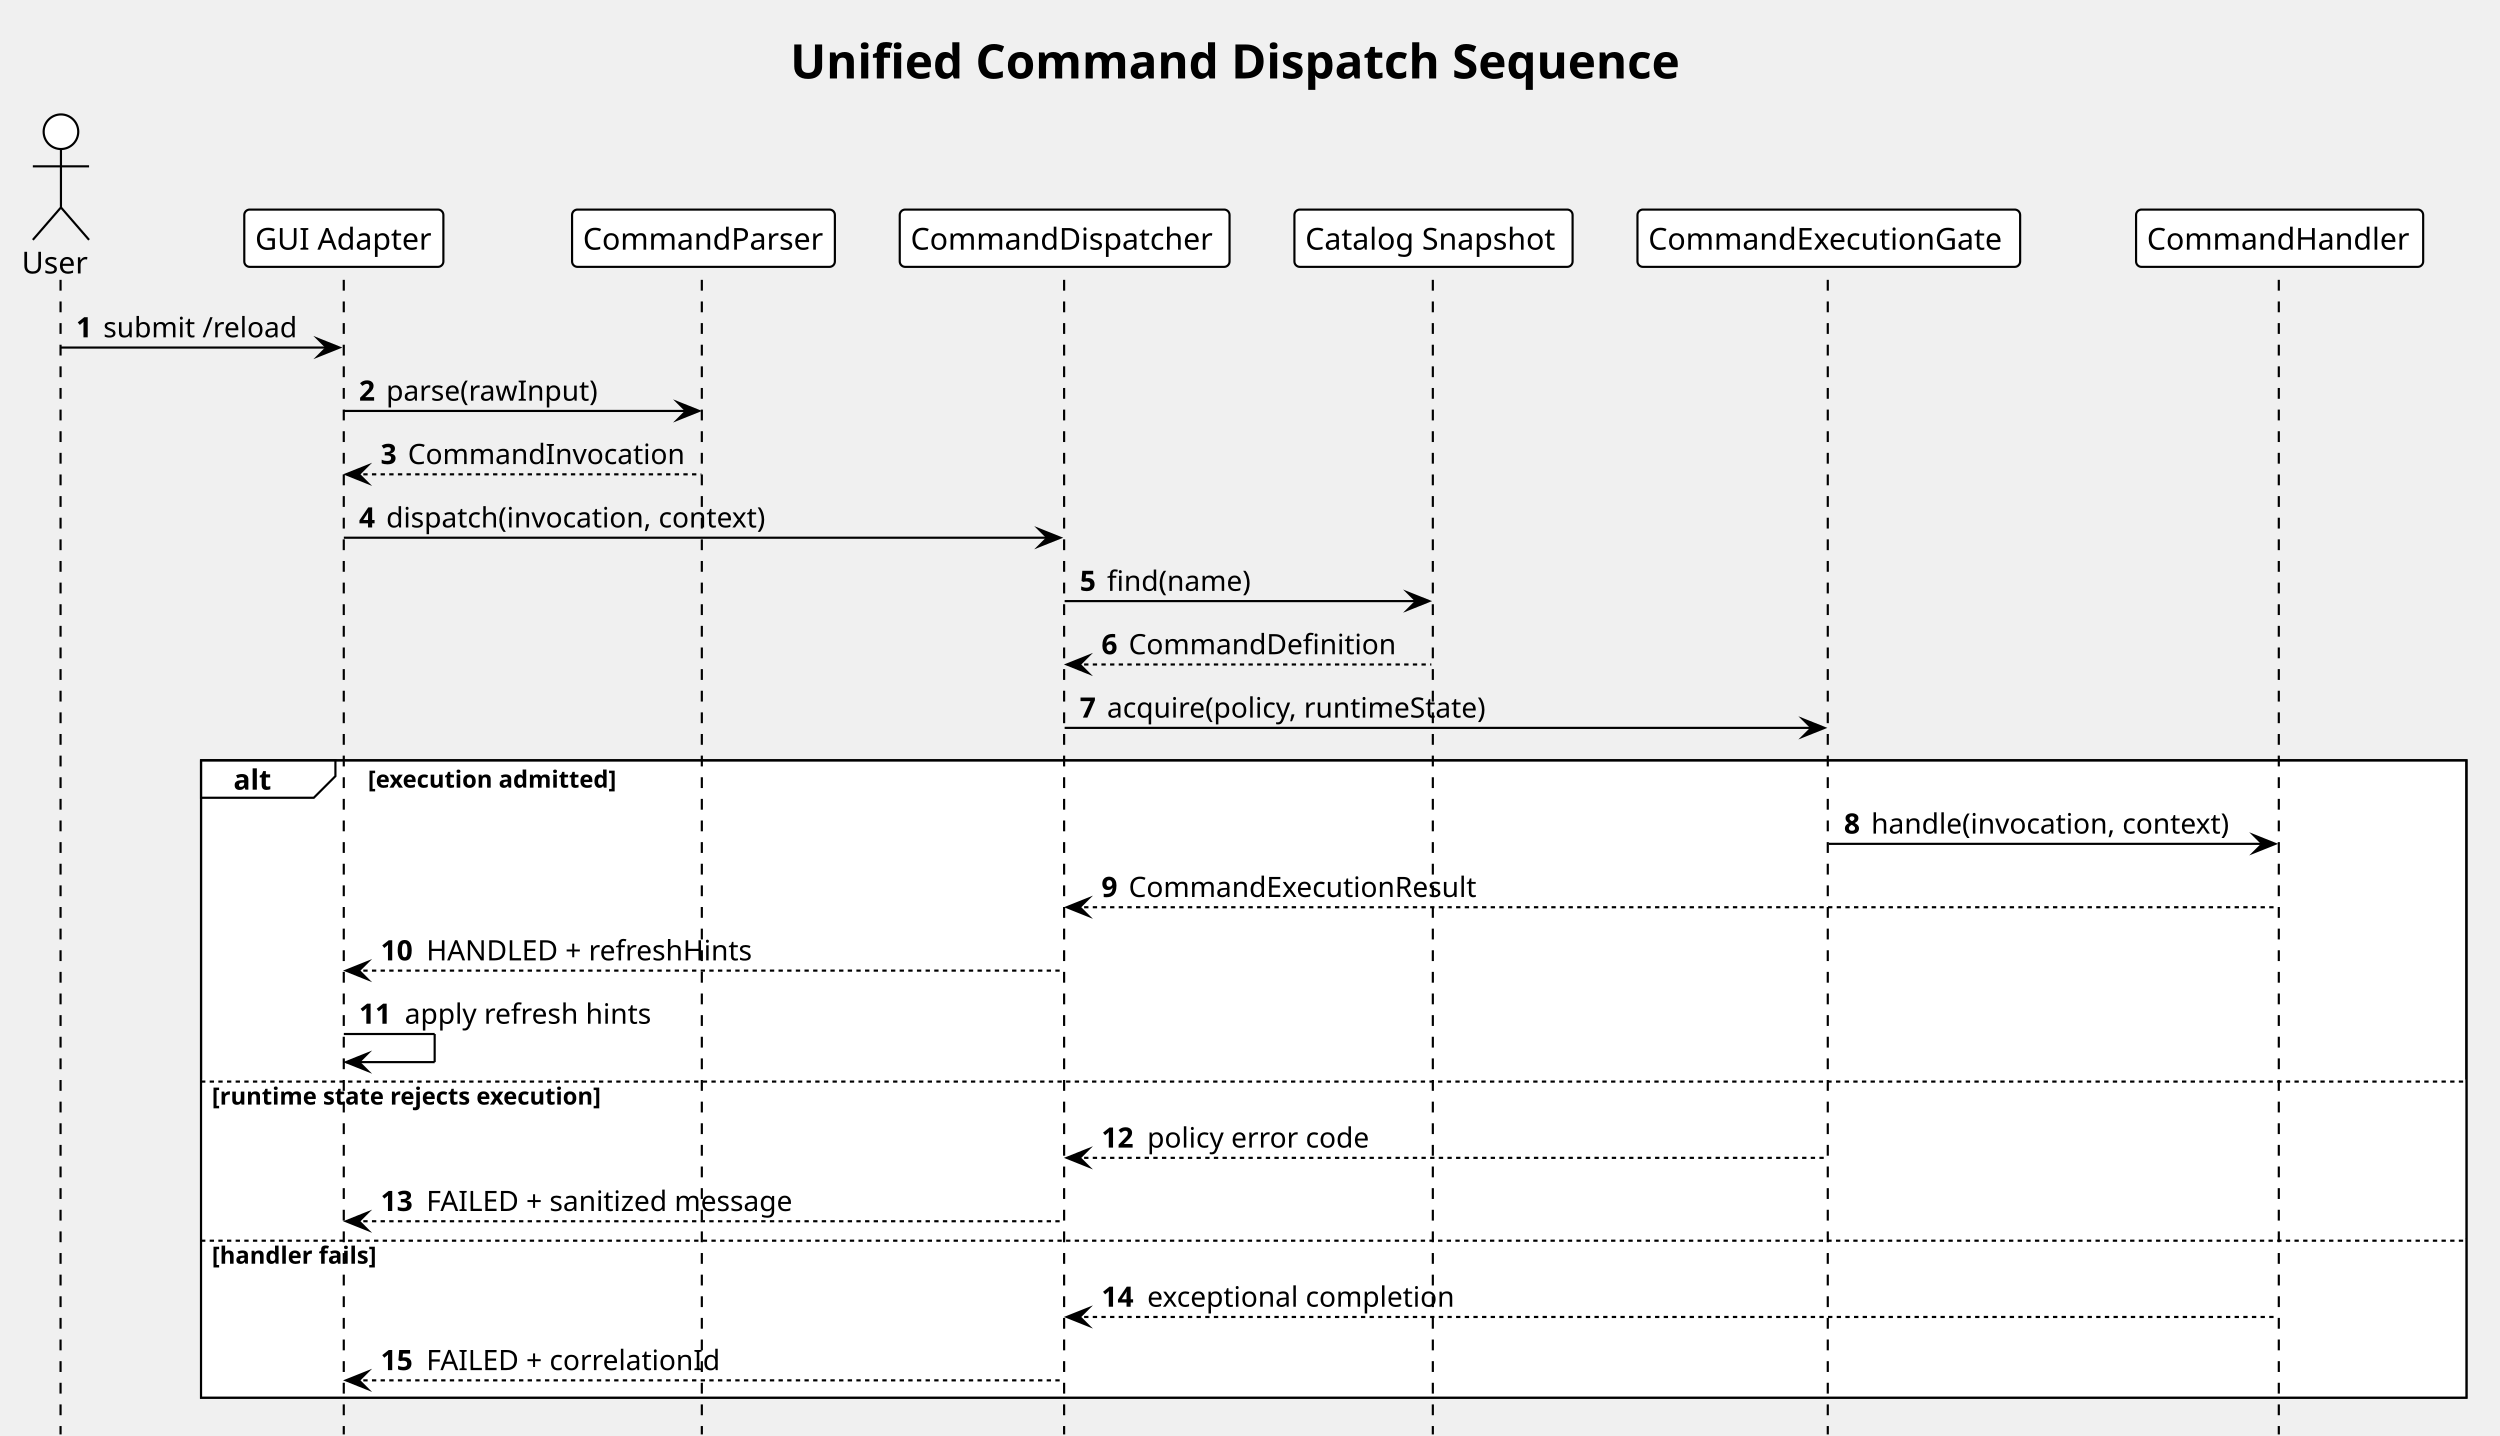
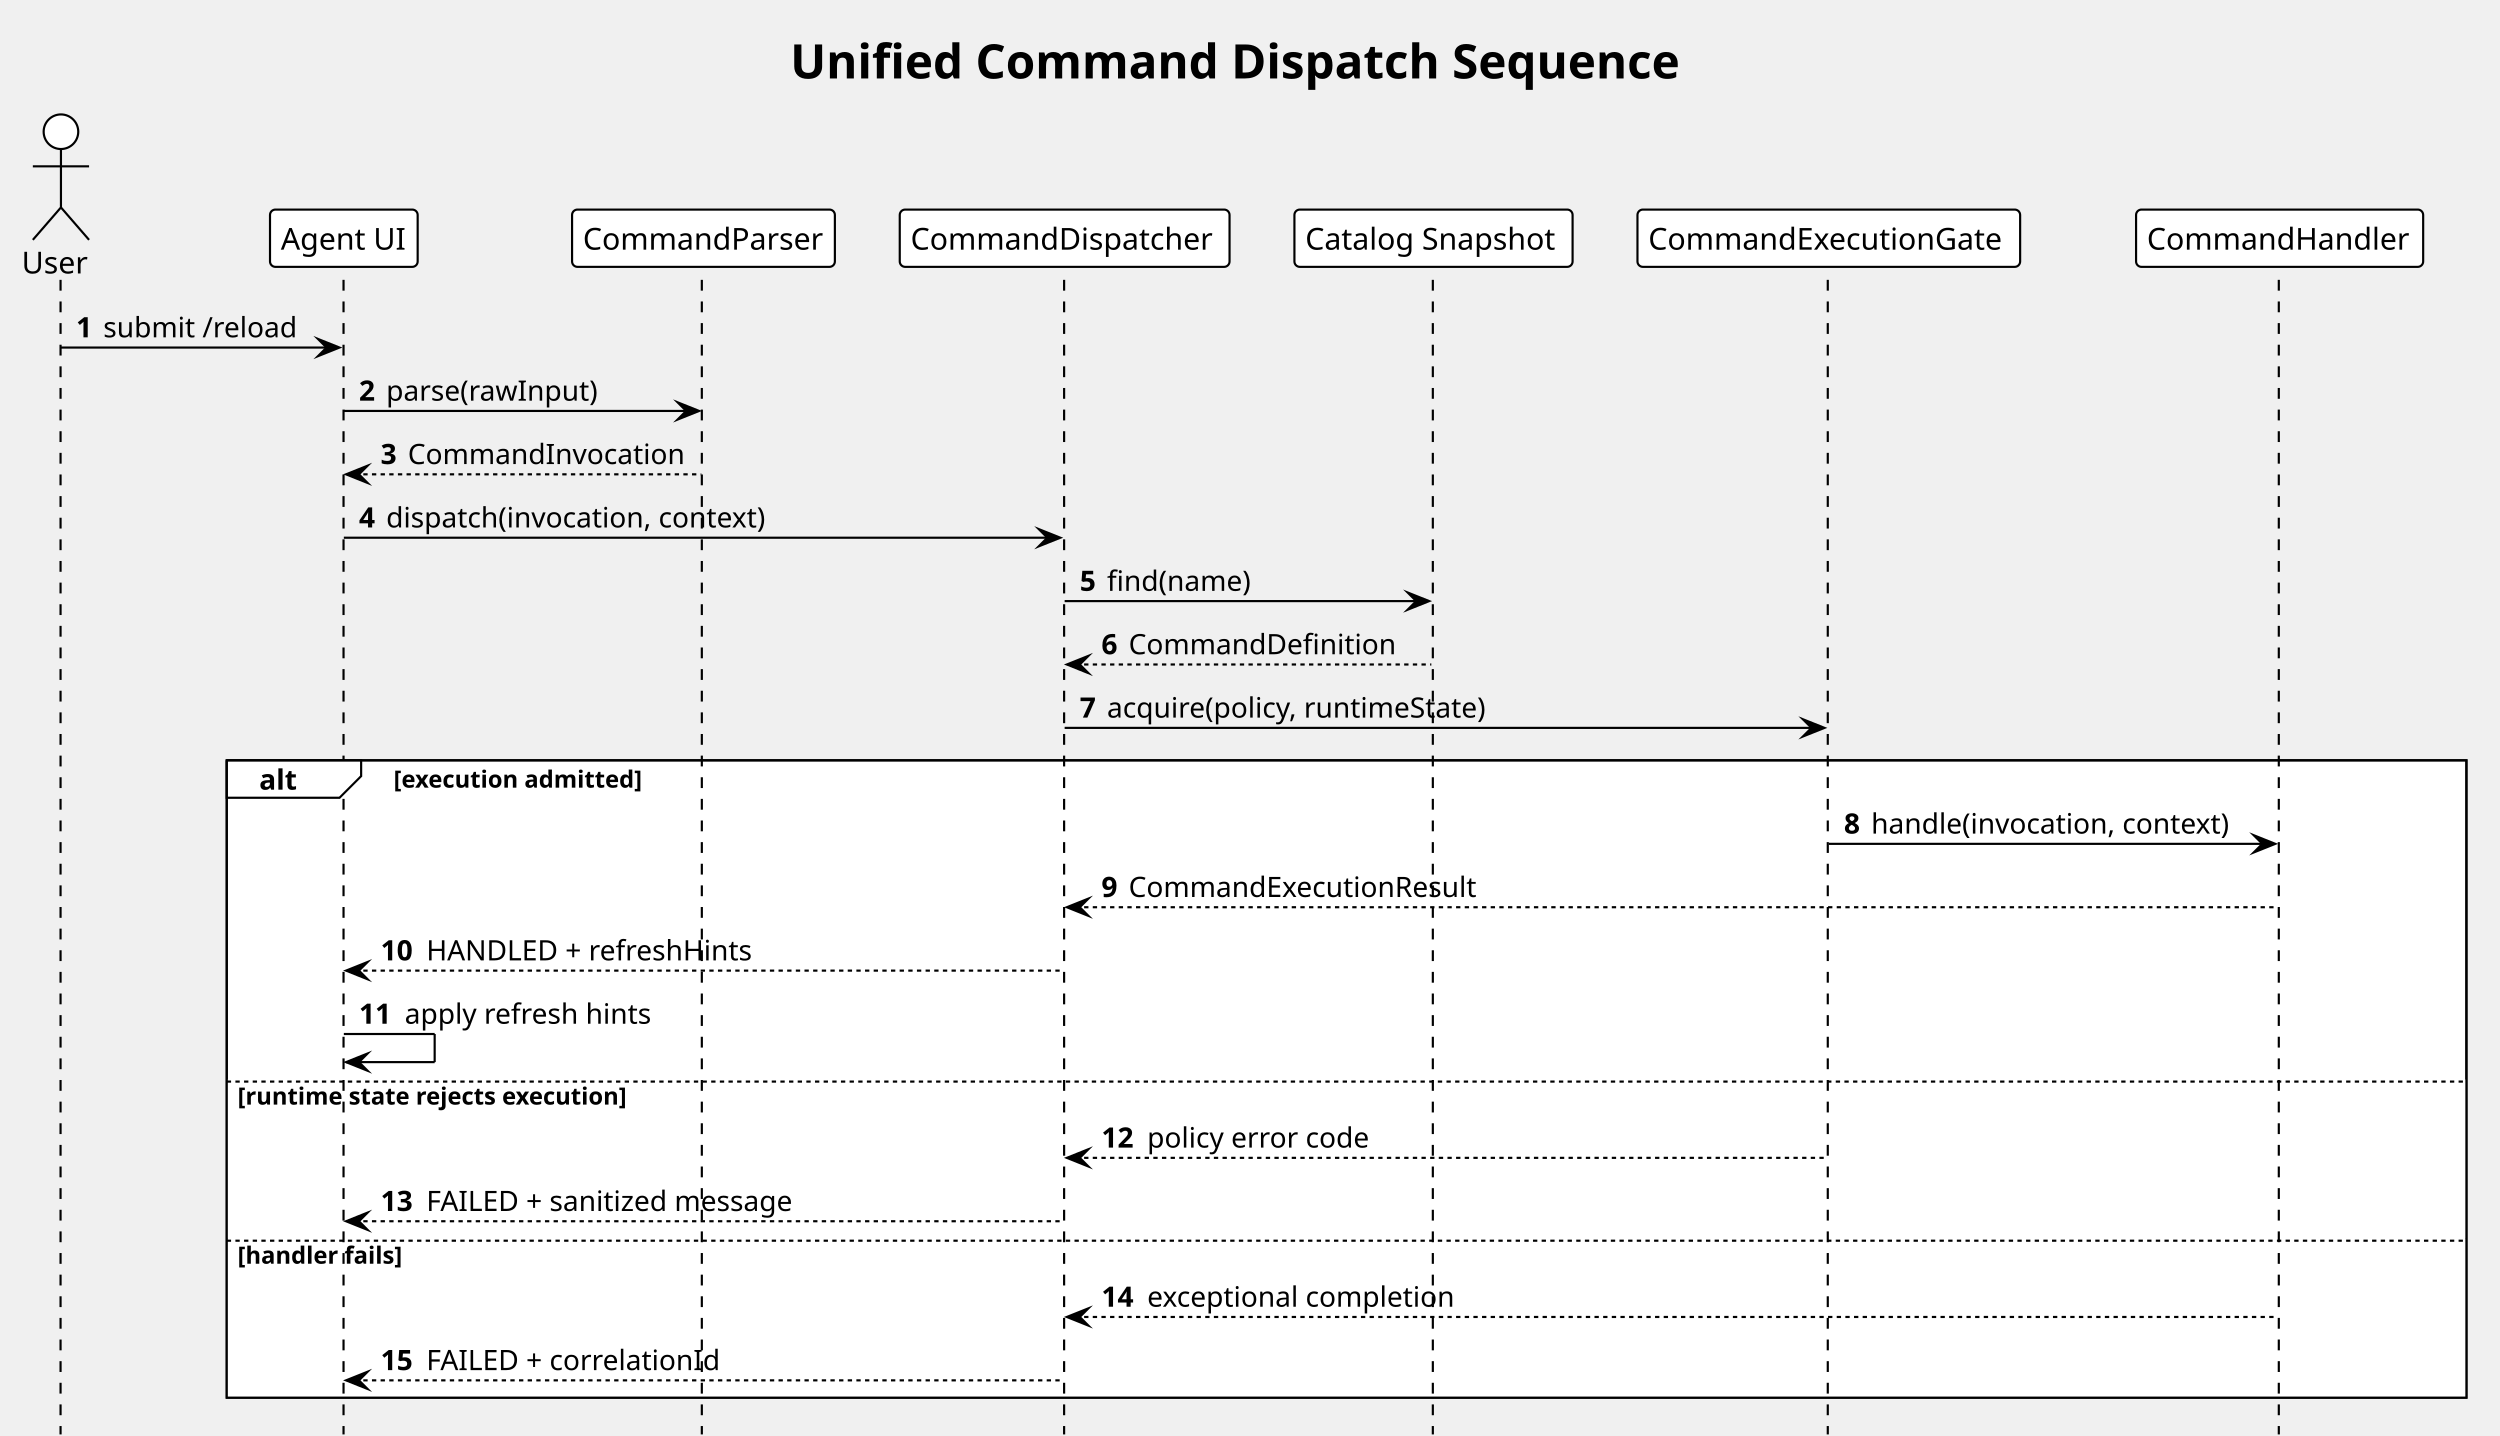
<svg xmlns="http://www.w3.org/2000/svg" contentStyleType="text/css" data-diagram-type="SEQUENCE" height="664px" preserveAspectRatio="none" style="width:1156px;height:664px;" version="1.1" viewBox="0 0 1156 664" width="1156px" zoomAndPan="magnify">
  <defs />
  <g>
    <g class="title" data-source-line="310">
      <text fill="#000000" font-family="'sans-serif'" font-size="22" font-weight="700" lengthAdjust="spacing" textLength="423.693" x="365.39" y="36.27">Unified Command Dispatch Sequence</text>
    </g>
-     <rect fill="#FFFFFF" height="294.705" style="stroke:#000000;stroke-width:1;" width="1047.513" x="92.96" y="351.572" />
-     <rect fill="#FFFFFF" height="73.576" style="stroke:none;stroke-width:1;" width="1047.513" x="92.96" y="499.125" />
-     <rect fill="#FFFFFF" height="73.576" style="stroke:none;stroke-width:1;" width="1047.513" x="92.96" y="572.701" />
+     <rect fill="#FFFFFF" height="294.705" style="stroke:#000000;stroke-width:1;" width="1035.622" x="104.851" y="351.572" />
+     <rect fill="#FFFFFF" height="73.576" style="stroke:none;stroke-width:1;" width="1035.622" x="104.851" y="499.125" />
+     <rect fill="#FFFFFF" height="73.576" style="stroke:none;stroke-width:1;" width="1035.622" x="104.851" y="572.701" />
    <g class="participant-lifeline" data-entity-uid="part1" data-qualified-name="User" data-source-line="312" id="part1-lifeline">
      <g>
        <rect fill="#000000" fill-opacity="0" height="533.879" width="8" x="24.183" y="129.398" />
        <line style="stroke:#000000;stroke-width:1;stroke-dasharray:5,5;" x1="28" x2="28" y1="129.398" y2="663.277" />
      </g>
    </g>
    <g class="participant-lifeline" data-entity-uid="part2" data-qualified-name="Client" data-source-line="313" id="part2-lifeline">
      <g>
        <rect fill="#000000" fill-opacity="0" height="533.879" width="8" x="154.989" y="129.398" />
-         <line style="stroke:#000000;stroke-width:1;stroke-dasharray:5,5;" x1="158.96" x2="158.96" y1="129.398" y2="663.277" />
+         <line style="stroke:#000000;stroke-width:1;stroke-dasharray:5,5;" x1="158.851" x2="158.851" y1="129.398" y2="663.277" />
      </g>
    </g>
    <g class="participant-lifeline" data-entity-uid="part3" data-qualified-name="Parser" data-source-line="314" id="part3-lifeline">
      <g>
        <rect fill="#000000" fill-opacity="0" height="533.879" width="8" x="321.286" y="129.398" />
        <line style="stroke:#000000;stroke-width:1;stroke-dasharray:5,5;" x1="324.525" x2="324.525" y1="129.398" y2="663.277" />
      </g>
    </g>
    <g class="participant-lifeline" data-entity-uid="part4" data-qualified-name="Dispatcher" data-source-line="315" id="part4-lifeline">
      <g>
        <rect fill="#000000" fill-opacity="0" height="533.879" width="8" x="488.294" y="129.398" />
        <line style="stroke:#000000;stroke-width:1;stroke-dasharray:5,5;" x1="492.046" x2="492.046" y1="129.398" y2="663.277" />
      </g>
    </g>
    <g class="participant-lifeline" data-entity-uid="part5" data-qualified-name="Catalog" data-source-line="316" id="part5-lifeline">
      <g>
        <rect fill="#000000" fill-opacity="0" height="533.879" width="8" x="658.854" y="129.398" />
        <line style="stroke:#000000;stroke-width:1;stroke-dasharray:5,5;" x1="662.542" x2="662.542" y1="129.398" y2="663.277" />
      </g>
    </g>
    <g class="participant-lifeline" data-entity-uid="part6" data-qualified-name="Gate" data-source-line="317" id="part6-lifeline">
      <g>
        <rect fill="#000000" fill-opacity="0" height="533.879" width="8" x="841.639" y="129.398" />
        <line style="stroke:#000000;stroke-width:1;stroke-dasharray:5,5;" x1="845.165" x2="845.165" y1="129.398" y2="663.277" />
      </g>
    </g>
    <g class="participant-lifeline" data-entity-uid="part7" data-qualified-name="Handler" data-source-line="318" id="part7-lifeline">
      <g>
        <rect fill="#000000" fill-opacity="0" height="533.879" width="8" x="1050.097" y="129.398" />
        <line style="stroke:#000000;stroke-width:1;stroke-dasharray:5,5;" x1="1053.72" x2="1053.72" y1="129.398" y2="663.277" />
      </g>
    </g>
    <g class="participant participant-head" data-entity-uid="part1" data-qualified-name="User" data-source-line="312" id="part1-head">
      <text fill="#000000" font-family="'sans-serif'" font-size="14" lengthAdjust="spacing" textLength="30.365" x="10" y="126.445">User</text>
      <ellipse cx="28.183" cy="60.91" fill="#FFFFFF" rx="8" ry="8" style="stroke:#000000;stroke-width:1;" />
      <path d="M28.183,68.91 L28.183,95.91 M15.183,76.91 L41.183,76.91 M28.183,95.91 L15.183,110.91 M28.183,95.91 L41.183,110.91" fill="none" style="stroke:#000000;stroke-width:1;" />
    </g>
    <g class="participant participant-head" data-entity-uid="part2" data-qualified-name="Client" data-source-line="313" id="part2-head">
-       <rect fill="#FFFFFF" height="26.488" rx="2.5" ry="2.5" style="stroke:#000000;stroke-width:1;" width="92.059" x="112.96" y="96.91" />
-       <text fill="#000000" font-family="'sans-serif'" font-size="14" lengthAdjust="spacing" textLength="82.059" x="117.96" y="115.445">GUI Adapter</text>
+       <rect fill="#FFFFFF" height="26.488" rx="2.5" ry="2.5" style="stroke:#000000;stroke-width:1;" width="68.276" x="124.851" y="96.91" />
+       <text fill="#000000" font-family="'sans-serif'" font-size="14" lengthAdjust="spacing" textLength="58.276" x="129.851" y="115.445">Agent UI</text>
    </g>
    <g class="participant participant-head" data-entity-uid="part3" data-qualified-name="Parser" data-source-line="314" id="part3-head">
      <rect fill="#FFFFFF" height="26.488" rx="2.5" ry="2.5" style="stroke:#000000;stroke-width:1;" width="121.522" x="264.525" y="96.91" />
      <text fill="#000000" font-family="'sans-serif'" font-size="14" lengthAdjust="spacing" textLength="111.522" x="269.525" y="115.445">CommandParser</text>
    </g>
    <g class="participant participant-head" data-entity-uid="part4" data-qualified-name="Dispatcher" data-source-line="315" id="part4-head">
      <rect fill="#FFFFFF" height="26.488" rx="2.5" ry="2.5" style="stroke:#000000;stroke-width:1;" width="152.495" x="416.046" y="96.91" />
      <text fill="#000000" font-family="'sans-serif'" font-size="14" lengthAdjust="spacing" textLength="142.495" x="421.046" y="115.445">CommandDispatcher</text>
    </g>
    <g class="participant participant-head" data-entity-uid="part5" data-qualified-name="Catalog" data-source-line="316" id="part5-head">
      <rect fill="#FFFFFF" height="26.488" rx="2.5" ry="2.5" style="stroke:#000000;stroke-width:1;" width="128.624" x="598.542" y="96.91" />
      <text fill="#000000" font-family="'sans-serif'" font-size="14" lengthAdjust="spacing" textLength="118.624" x="603.542" y="115.445">Catalog Snapshot</text>
    </g>
    <g class="participant participant-head" data-entity-uid="part6" data-qualified-name="Gate" data-source-line="317" id="part6-head">
      <rect fill="#FFFFFF" height="26.488" rx="2.5" ry="2.5" style="stroke:#000000;stroke-width:1;" width="176.947" x="757.165" y="96.91" />
      <text fill="#000000" font-family="'sans-serif'" font-size="14" lengthAdjust="spacing" textLength="166.947" x="762.165" y="115.445">CommandExecutionGate</text>
    </g>
    <g class="participant participant-head" data-entity-uid="part7" data-qualified-name="Handler" data-source-line="318" id="part7-head">
      <rect fill="#FFFFFF" height="26.488" rx="2.5" ry="2.5" style="stroke:#000000;stroke-width:1;" width="132.753" x="987.72" y="96.91" />
      <text fill="#000000" font-family="'sans-serif'" font-size="14" lengthAdjust="spacing" textLength="122.753" x="992.72" y="115.445">CommandHandler</text>
    </g>
    <g class="message" data-entity-1="part1" data-entity-2="part2" data-source-line="320" id="msg1">
      <polygon fill="#000000" points="146.989,156.709,156.989,160.709,146.989,164.709,150.989,160.709" style="stroke:#000000;stroke-width:1;stroke-linejoin:miter;stroke-miterlimit:10;" />
      <line style="stroke:#000000;stroke-width:1;" x1="28.183" x2="152.989" y1="160.709" y2="160.709" />
      <text fill="#000000" font-family="'sans-serif'" font-size="13" font-weight="700" lengthAdjust="spacing" textLength="8.576" x="35.183" y="155.967">1</text>
      <text fill="#000000" font-family="'sans-serif'" font-size="13" lengthAdjust="spacing" textLength="94.231" x="47.758" y="155.967">submit /reload</text>
    </g>
    <g class="message" data-entity-1="part2" data-entity-2="part3" data-source-line="321" id="msg2">
      <polygon fill="#000000" points="313.286,186.019,323.286,190.019,313.286,194.019,317.286,190.019" style="stroke:#000000;stroke-width:1;stroke-linejoin:miter;stroke-miterlimit:10;" />
      <line style="stroke:#000000;stroke-width:1;" x1="158.989" x2="319.286" y1="190.019" y2="190.019" />
      <text fill="#000000" font-family="'sans-serif'" font-size="13" font-weight="700" lengthAdjust="spacing" textLength="8.576" x="165.989" y="185.277">2</text>
      <text fill="#000000" font-family="'sans-serif'" font-size="13" lengthAdjust="spacing" textLength="98.446" x="178.565" y="185.277">parse(rawInput)</text>
    </g>
    <g class="message" data-entity-1="part3" data-entity-2="part2" data-source-line="322" id="msg3">
      <polygon fill="#000000" points="169.989,215.33,159.989,219.33,169.989,223.33,165.989,219.33" style="stroke:#000000;stroke-width:1;stroke-linejoin:miter;stroke-miterlimit:10;" />
      <line style="stroke:#000000;stroke-width:1;stroke-dasharray:2,2;" x1="163.989" x2="324.286" y1="219.33" y2="219.33" />
      <text fill="#000000" font-family="'sans-serif'" font-size="13" font-weight="700" lengthAdjust="spacing" textLength="8.576" x="175.989" y="214.588">3</text>
      <text fill="#000000" font-family="'sans-serif'" font-size="13" lengthAdjust="spacing" textLength="129.721" x="188.565" y="214.588">CommandInvocation</text>
    </g>
    <g class="message" data-entity-1="part2" data-entity-2="part4" data-source-line="323" id="msg4">
      <polygon fill="#000000" points="480.294,244.641,490.294,248.641,480.294,252.641,484.294,248.641" style="stroke:#000000;stroke-width:1;stroke-linejoin:miter;stroke-miterlimit:10;" />
      <line style="stroke:#000000;stroke-width:1;" x1="158.989" x2="486.294" y1="248.641" y2="248.641" />
      <text fill="#000000" font-family="'sans-serif'" font-size="13" font-weight="700" lengthAdjust="spacing" textLength="8.576" x="165.989" y="243.898">4</text>
      <text fill="#000000" font-family="'sans-serif'" font-size="13" lengthAdjust="spacing" textLength="182.901" x="178.565" y="243.898">dispatch(invocation, context)</text>
    </g>
    <g class="message" data-entity-1="part4" data-entity-2="part5" data-source-line="324" id="msg5">
      <polygon fill="#000000" points="650.854,273.951,660.854,277.951,650.854,281.951,654.854,277.951" style="stroke:#000000;stroke-width:1;stroke-linejoin:miter;stroke-miterlimit:10;" />
      <line style="stroke:#000000;stroke-width:1;" x1="492.294" x2="656.854" y1="277.951" y2="277.951" />
      <text fill="#000000" font-family="'sans-serif'" font-size="13" font-weight="700" lengthAdjust="spacing" textLength="8.576" x="499.294" y="273.209">5</text>
      <text fill="#000000" font-family="'sans-serif'" font-size="13" lengthAdjust="spacing" textLength="67.869" x="511.87" y="273.209">find(name)</text>
    </g>
    <g class="message" data-entity-1="part5" data-entity-2="part4" data-source-line="325" id="msg6">
      <polygon fill="#000000" points="503.294,303.262,493.294,307.262,503.294,311.262,499.294,307.262" style="stroke:#000000;stroke-width:1;stroke-linejoin:miter;stroke-miterlimit:10;" />
      <line style="stroke:#000000;stroke-width:1;stroke-dasharray:2,2;" x1="497.294" x2="661.854" y1="307.262" y2="307.262" />
      <text fill="#000000" font-family="'sans-serif'" font-size="13" font-weight="700" lengthAdjust="spacing" textLength="8.576" x="509.294" y="302.519">6</text>
      <text fill="#000000" font-family="'sans-serif'" font-size="13" lengthAdjust="spacing" textLength="126.699" x="521.87" y="302.519">CommandDefinition</text>
    </g>
    <g class="message" data-entity-1="part4" data-entity-2="part6" data-source-line="326" id="msg7">
      <polygon fill="#000000" points="833.639,332.572,843.639,336.572,833.639,340.572,837.639,336.572" style="stroke:#000000;stroke-width:1;stroke-linejoin:miter;stroke-miterlimit:10;" />
      <line style="stroke:#000000;stroke-width:1;" x1="492.294" x2="839.639" y1="336.572" y2="336.572" />
      <text fill="#000000" font-family="'sans-serif'" font-size="13" font-weight="700" lengthAdjust="spacing" textLength="8.576" x="499.294" y="331.83">7</text>
      <text fill="#000000" font-family="'sans-serif'" font-size="13" lengthAdjust="spacing" textLength="180.826" x="511.87" y="331.83">acquire(policy, runtimeState)</text>
    </g>
-     <path d="M92.96,351.572 L155.099,351.572 L155.099,358.883 L145.099,368.883 L92.96,368.883 L92.96,351.572" fill="#FFFFFF" style="stroke:#000000;stroke-width:1;" />
-     <rect fill="none" height="294.705" style="stroke:#000000;stroke-width:1;" width="1047.513" x="92.96" y="351.572" />
-     <text fill="#000000" font-family="'sans-serif'" font-size="13" font-weight="700" lengthAdjust="spacing" textLength="17.139" x="107.96" y="365.141">alt</text>
-     <text fill="#000000" font-family="'sans-serif'" font-size="11" font-weight="700" lengthAdjust="spacing" textLength="117.181" x="170.099" y="364.207">[execution admitted]</text>
+     <path d="M104.851,351.572 L166.99,351.572 L166.99,358.883 L156.99,368.883 L104.851,368.883 L104.851,351.572" fill="#FFFFFF" style="stroke:#000000;stroke-width:1;" />
+     <rect fill="none" height="294.705" style="stroke:#000000;stroke-width:1;" width="1035.622" x="104.851" y="351.572" />
+     <text fill="#000000" font-family="'sans-serif'" font-size="13" font-weight="700" lengthAdjust="spacing" textLength="17.139" x="119.851" y="365.141">alt</text>
+     <text fill="#000000" font-family="'sans-serif'" font-size="11" font-weight="700" lengthAdjust="spacing" textLength="117.181" x="181.99" y="364.207">[execution admitted]</text>
    <g class="message" data-entity-1="part6" data-entity-2="part7" data-source-line="328" id="msg8">
      <polygon fill="#000000" points="1042.097,386.193,1052.097,390.193,1042.097,394.193,1046.097,390.193" style="stroke:#000000;stroke-width:1;stroke-linejoin:miter;stroke-miterlimit:10;" />
      <line style="stroke:#000000;stroke-width:1;" x1="845.639" x2="1048.097" y1="390.193" y2="390.193" />
      <text fill="#000000" font-family="'sans-serif'" font-size="13" font-weight="700" lengthAdjust="spacing" textLength="8.576" x="852.639" y="385.451">8</text>
      <text fill="#000000" font-family="'sans-serif'" font-size="13" lengthAdjust="spacing" textLength="171.882" x="865.215" y="385.451">handle(invocation, context)</text>
    </g>
    <g class="message" data-entity-1="part7" data-entity-2="part4" data-source-line="329" id="msg9">
      <polygon fill="#000000" points="503.294,415.504,493.294,419.504,503.294,423.504,499.294,419.504" style="stroke:#000000;stroke-width:1;stroke-linejoin:miter;stroke-miterlimit:10;" />
      <line style="stroke:#000000;stroke-width:1;stroke-dasharray:2,2;" x1="497.294" x2="1053.097" y1="419.504" y2="419.504" />
      <text fill="#000000" font-family="'sans-serif'" font-size="13" font-weight="700" lengthAdjust="spacing" textLength="8.576" x="509.294" y="414.762">9</text>
      <text fill="#000000" font-family="'sans-serif'" font-size="13" lengthAdjust="spacing" textLength="165.122" x="521.87" y="414.762">CommandExecutionResult</text>
    </g>
    <g class="message" data-entity-1="part4" data-entity-2="part2" data-source-line="330" id="msg10">
      <polygon fill="#000000" points="169.989,444.815,159.989,448.815,169.989,452.815,165.989,448.815" style="stroke:#000000;stroke-width:1;stroke-linejoin:miter;stroke-miterlimit:10;" />
      <line style="stroke:#000000;stroke-width:1;stroke-dasharray:2,2;" x1="163.989" x2="491.294" y1="448.815" y2="448.815" />
      <text fill="#000000" font-family="'sans-serif'" font-size="13" font-weight="700" lengthAdjust="spacing" textLength="17.151" x="175.989" y="444.072">10</text>
      <text fill="#000000" font-family="'sans-serif'" font-size="13" lengthAdjust="spacing" textLength="157.606" x="197.141" y="444.072">HANDLED + refreshHints</text>
    </g>
    <g class="message" data-entity-1="part2" data-entity-2="part2" data-source-line="331" id="msg11">
      <line style="stroke:#000000;stroke-width:1;" x1="158.989" x2="200.989" y1="478.125" y2="478.125" />
      <line style="stroke:#000000;stroke-width:1;" x1="200.989" x2="200.989" y1="478.125" y2="491.125" />
      <line style="stroke:#000000;stroke-width:1;" x1="159.989" x2="200.989" y1="491.125" y2="491.125" />
      <polygon fill="#000000" points="169.989,487.125,159.989,491.125,169.989,495.125,165.989,491.125" style="stroke:#000000;stroke-width:1;stroke-linejoin:miter;stroke-miterlimit:10;" />
      <text fill="#000000" font-family="'sans-serif'" font-size="13" font-weight="700" lengthAdjust="spacing" textLength="17.151" x="165.989" y="473.383">11</text>
      <text fill="#000000" font-family="'sans-serif'" font-size="13" lengthAdjust="spacing" textLength="118.301" x="187.141" y="473.383">apply refresh hints</text>
    </g>
-     <line style="stroke:#000000;stroke-width:1;stroke-dasharray:2,2;" x1="92.96" x2="1140.473" y1="500.125" y2="500.125" />
-     <text fill="#000000" font-family="'sans-serif'" font-size="11" font-weight="700" lengthAdjust="spacing" textLength="184.513" x="97.96" y="510.76">[runtime state rejects execution]</text>
+     <line style="stroke:#000000;stroke-width:1;stroke-dasharray:2,2;" x1="104.851" x2="1140.473" y1="500.125" y2="500.125" />
+     <text fill="#000000" font-family="'sans-serif'" font-size="11" font-weight="700" lengthAdjust="spacing" textLength="184.513" x="109.851" y="510.76">[runtime state rejects execution]</text>
    <g class="message" data-entity-1="part6" data-entity-2="part4" data-source-line="333" id="msg12">
      <polygon fill="#000000" points="503.294,531.391,493.294,535.391,503.294,539.391,499.294,535.391" style="stroke:#000000;stroke-width:1;stroke-linejoin:miter;stroke-miterlimit:10;" />
      <line style="stroke:#000000;stroke-width:1;stroke-dasharray:2,2;" x1="497.294" x2="844.639" y1="535.391" y2="535.391" />
      <text fill="#000000" font-family="'sans-serif'" font-size="13" font-weight="700" lengthAdjust="spacing" textLength="17.151" x="509.294" y="530.648">12</text>
      <text fill="#000000" font-family="'sans-serif'" font-size="13" lengthAdjust="spacing" textLength="106.615" x="530.445" y="530.648">policy error code</text>
    </g>
    <g class="message" data-entity-1="part4" data-entity-2="part2" data-source-line="334" id="msg13">
      <polygon fill="#000000" points="169.989,560.701,159.989,564.701,169.989,568.701,165.989,564.701" style="stroke:#000000;stroke-width:1;stroke-linejoin:miter;stroke-miterlimit:10;" />
      <line style="stroke:#000000;stroke-width:1;stroke-dasharray:2,2;" x1="163.989" x2="491.294" y1="564.701" y2="564.701" />
      <text fill="#000000" font-family="'sans-serif'" font-size="13" font-weight="700" lengthAdjust="spacing" textLength="17.151" x="175.989" y="559.959">13</text>
      <text fill="#000000" font-family="'sans-serif'" font-size="13" lengthAdjust="spacing" textLength="178.363" x="197.141" y="559.959">FAILED + sanitized message</text>
    </g>
-     <line style="stroke:#000000;stroke-width:1;stroke-dasharray:2,2;" x1="92.96" x2="1140.473" y1="573.701" y2="573.701" />
-     <text fill="#000000" font-family="'sans-serif'" font-size="11" font-weight="700" lengthAdjust="spacing" textLength="79.406" x="97.96" y="584.336">[handler fails]</text>
+     <line style="stroke:#000000;stroke-width:1;stroke-dasharray:2,2;" x1="104.851" x2="1140.473" y1="573.701" y2="573.701" />
+     <text fill="#000000" font-family="'sans-serif'" font-size="11" font-weight="700" lengthAdjust="spacing" textLength="79.406" x="109.851" y="584.336">[handler fails]</text>
    <g class="message" data-entity-1="part7" data-entity-2="part4" data-source-line="336" id="msg14">
      <polygon fill="#000000" points="503.294,604.967,493.294,608.967,503.294,612.967,499.294,608.967" style="stroke:#000000;stroke-width:1;stroke-linejoin:miter;stroke-miterlimit:10;" />
      <line style="stroke:#000000;stroke-width:1;stroke-dasharray:2,2;" x1="497.294" x2="1053.097" y1="608.967" y2="608.967" />
      <text fill="#000000" font-family="'sans-serif'" font-size="13" font-weight="700" lengthAdjust="spacing" textLength="17.151" x="509.294" y="604.225">14</text>
      <text fill="#000000" font-family="'sans-serif'" font-size="13" lengthAdjust="spacing" textLength="147.659" x="530.445" y="604.225">exceptional completion</text>
    </g>
    <g class="message" data-entity-1="part4" data-entity-2="part2" data-source-line="337" id="msg15">
      <polygon fill="#000000" points="169.989,634.277,159.989,638.277,169.989,642.277,165.989,638.277" style="stroke:#000000;stroke-width:1;stroke-linejoin:miter;stroke-miterlimit:10;" />
      <line style="stroke:#000000;stroke-width:1;stroke-dasharray:2,2;" x1="163.989" x2="491.294" y1="638.277" y2="638.277" />
      <text fill="#000000" font-family="'sans-serif'" font-size="13" font-weight="700" lengthAdjust="spacing" textLength="17.151" x="175.989" y="633.535">15</text>
      <text fill="#000000" font-family="'sans-serif'" font-size="13" lengthAdjust="spacing" textLength="142.023" x="197.141" y="633.535">FAILED + correlationId</text>
    </g>
  </g>
</svg>
